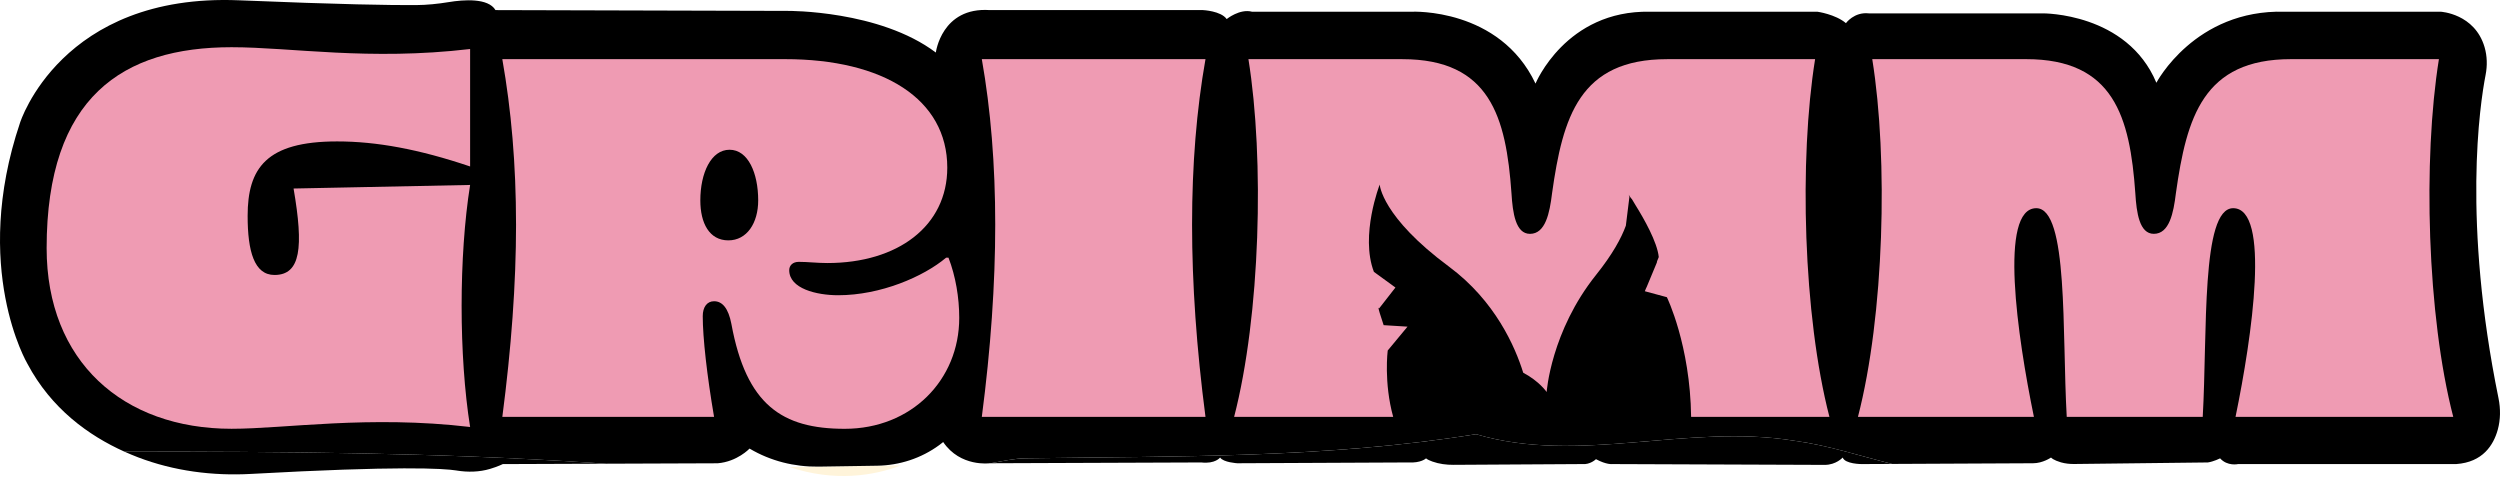
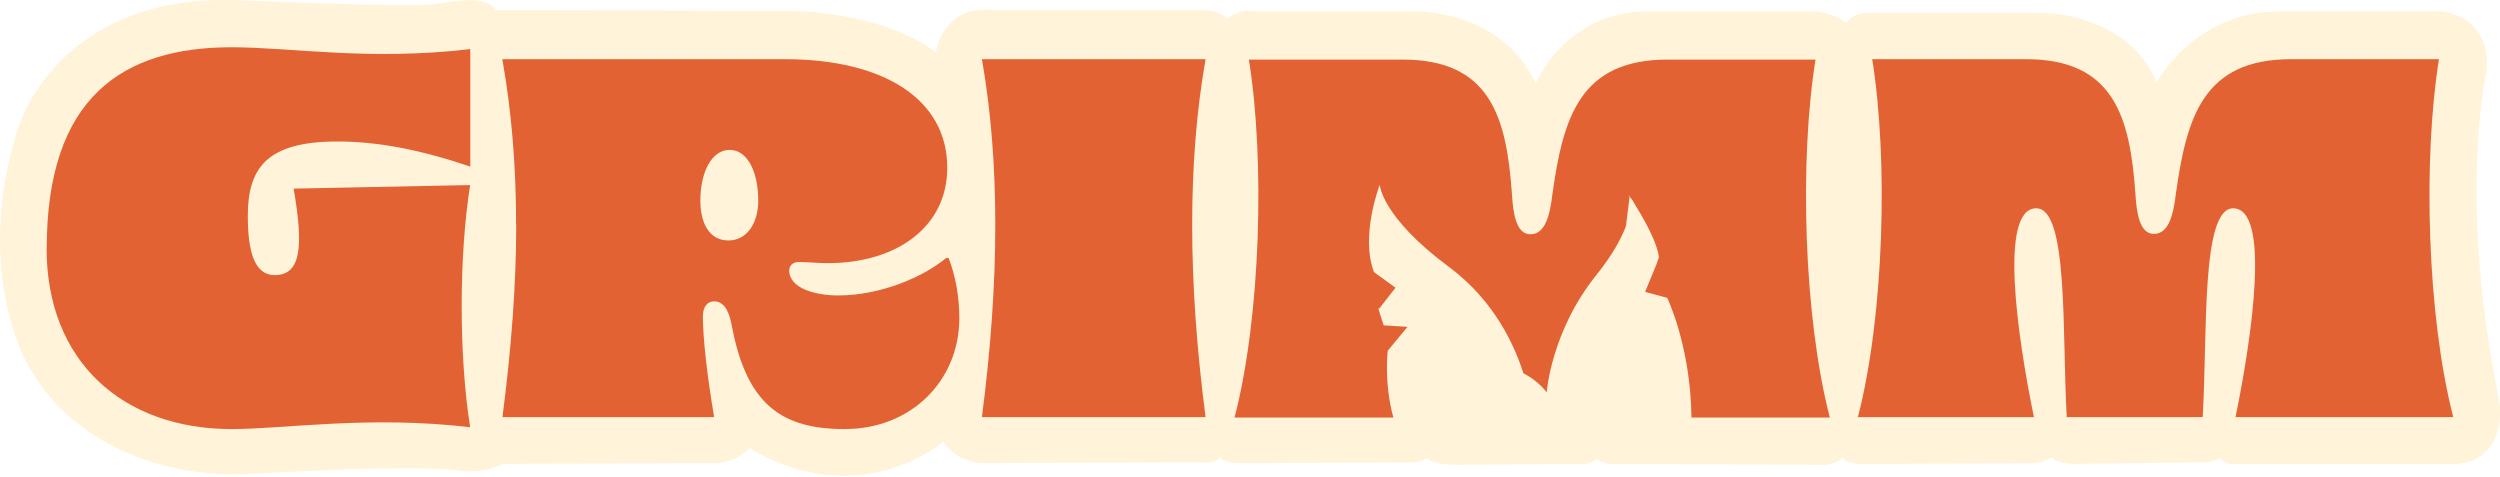
- <svg xmlns="http://www.w3.org/2000/svg" width="245" height="47" viewBox="0 0 245 47" fill="none">
-   <path d="M88.308 45.609C84.648 45.657 81 45.727 77.355 45.766C81.826 47.263 85.637 46.614 88.308 45.609Z" fill="#FFF4DA" />
-   <path d="M144.649 42.551C130.015 44.916 115.166 44.702 100.534 44.916C99.423 44.916 98.24 45.199 97.069 45.399L117.73 45.32C119.091 45.479 119.572 44.839 119.572 44.839C119.891 45.32 121.254 45.399 121.254 45.399L137.988 45.32C139.269 45.399 139.75 44.919 139.75 44.919C139.894 45.039 140.124 45.144 140.377 45.233C141.038 45.468 141.743 45.559 142.445 45.554L155.044 45.479C155.844 45.559 156.404 44.998 156.404 44.998C157.446 45.559 158.005 45.479 158.005 45.479L178.821 45.559C179.943 45.559 180.583 44.839 180.583 44.839C180.823 45.479 182.425 45.479 182.425 45.479L185.432 45.465C182.256 44.682 179.14 43.634 175.858 43.196C165.313 41.476 154.768 45.561 144.654 42.551L144.649 42.551Z" fill="black" />
-   <path d="M44.767 46.115C45.855 46.288 46.974 46.265 48.029 45.951C48.779 45.727 49.274 45.481 49.274 45.481L59.436 45.443C58.932 45.413 58.426 45.383 57.922 45.347C42.579 44.347 27.368 44.251 12.184 44.258C12.638 44.461 13.087 44.648 13.531 44.818C17.055 46.165 20.851 46.653 24.619 46.443C39.032 45.648 43.429 45.898 44.77 46.112L44.767 46.115Z" fill="black" />
-   <path d="M57.922 45.347C58.429 45.383 58.932 45.411 59.436 45.443L70.332 45.402C72.254 45.242 73.455 43.962 73.455 43.962C73.469 43.969 73.483 43.978 73.496 43.984C75.525 45.181 77.857 45.762 80.212 45.73C82.124 45.702 84.037 45.67 85.954 45.641C88.147 45.609 90.285 44.914 92.054 43.613C92.302 43.431 92.432 43.319 92.432 43.319C94.114 45.8 96.996 45.399 96.996 45.399L97.071 45.399C98.243 45.199 99.423 44.916 100.536 44.916C115.17 44.702 130.019 44.916 144.651 42.551C154.766 45.563 165.311 41.476 175.856 43.196C179.138 43.634 182.254 44.682 185.43 45.465L199.237 45.399C200.196 45.399 200.999 44.839 200.999 44.839C201.119 44.96 201.311 45.065 201.521 45.153C201.669 45.215 201.819 45.267 201.972 45.311C207.967 44.807 213.914 44.916 219.971 44.916C213.912 44.916 207.967 44.807 201.972 45.311C202.391 45.429 202.829 45.477 203.267 45.472L216.369 45.32C216.93 45.24 217.571 44.919 217.571 44.919C218.291 45.718 219.333 45.479 219.333 45.479L240.706 45.479C243.322 45.301 244.366 43.602 244.779 42.118C245.057 41.114 245.062 40.05 244.854 39.029C241.312 21.672 243.019 10.278 243.589 7.341C243.765 6.436 243.746 5.5 243.487 4.616C242.516 1.324 239.185 1.148 239.185 1.148L223.894 1.148C215.086 0.909 211.325 8.111 211.325 8.111C208.444 1.228 200.196 1.31 200.196 1.31L183.143 1.31C181.703 1.15 180.902 2.269 180.902 2.269C179.861 1.39 178.101 1.148 178.101 1.148L161.688 1.148C153.441 0.989 150.48 8.191 150.48 8.191C146.958 0.749 138.389 1.148 138.389 1.148L122.697 1.148C121.496 0.829 120.215 1.868 120.215 1.868C119.654 1.068 117.892 0.989 117.892 0.989L96.996 0.989C92.273 0.67 91.712 5.149 91.712 5.149C86.189 0.989 77.221 1.068 77.221 1.068L48.558 0.989C47.843 -0.221 45.424 -0.032 43.983 0.205C42.914 0.38 41.84 0.492 40.758 0.499C38.383 0.515 33.454 0.444 23.42 0.029C5.966 -0.691 1.963 12.032 1.963 12.032C-2.84 26.277 2.683 35.639 2.683 35.639C5.019 40.047 8.683 42.684 12.189 44.26C27.372 44.253 42.586 44.349 57.927 45.349L57.922 45.347Z" fill="black" />
-   <path d="M4.57 24.317C4.57 9.478 12.052 4.627 22.69 4.627C28.537 4.627 36.135 5.972 46.071 4.803L46.071 16.313C41.045 14.618 36.894 13.859 33.035 13.859C26.08 13.859 24.268 16.489 24.268 21.162C24.268 24.609 24.91 26.947 26.898 26.947C29.47 26.947 29.764 24.26 28.77 18.475L46.071 18.125C44.961 25.076 44.961 34.894 46.071 41.845C36.135 40.676 27.949 42.02 22.69 42.02C12.052 42.02 4.57 35.418 4.57 24.317Z" fill="#EF9BB3" />
-   <path d="M50.571 21.98C50.571 16.138 50.104 10.761 49.226 5.796L76.934 5.796C86.578 5.796 92.833 9.71 92.833 16.429C92.833 22.155 87.983 25.778 81.085 25.778C80.091 25.778 79.156 25.662 78.279 25.662C77.693 25.662 77.344 26.012 77.344 26.48C77.344 28.291 80.034 28.933 82.138 28.933C86.289 28.933 90.497 27.122 92.717 25.254L92.952 25.254C93.654 27.065 94.005 29.168 94.005 31.155C94.005 37.231 89.327 42.023 82.781 42.023C76.642 42.023 73.136 39.685 71.675 31.74C71.383 30.221 70.797 29.521 69.979 29.521C69.279 29.521 68.869 30.104 68.869 30.982C68.869 33.085 69.279 36.767 69.979 40.856L49.228 40.856C50.106 34.137 50.573 27.826 50.573 21.984L50.571 21.98ZM71.381 23.556C73.193 23.556 74.303 21.861 74.303 19.642C74.303 16.953 73.309 14.675 71.497 14.675C69.685 14.675 68.632 16.953 68.632 19.642C68.632 21.861 69.509 23.556 71.379 23.556L71.381 23.556Z" fill="#EF9BB3" />
-   <path d="M118.138 40.852L96.218 40.852C97.971 27.414 97.971 15.728 96.218 5.796L118.138 5.796C116.385 15.728 116.385 27.414 118.138 40.852Z" fill="#EF9BB3" />
-   <path d="M183.483 5.796L198.564 5.796C207.158 5.796 208.735 11.463 209.262 18.942C209.378 20.87 209.67 22.916 211.074 22.916C212.595 22.916 213.003 20.872 213.237 18.942C214.291 11.465 215.927 5.796 224.519 5.796L239.014 5.796C237.437 15.611 237.845 30.92 240.418 40.852L219.082 40.852C220.719 32.905 222.531 20.403 218.85 20.403C215.692 20.403 216.335 32.613 215.868 40.852L202.54 40.852C202.072 32.613 202.715 20.403 199.558 20.403C195.877 20.403 197.689 32.907 199.323 40.852L182.079 40.852C184.65 30.92 185.06 15.611 183.481 5.796L183.483 5.796Z" fill="#EF9BB3" />
-   <path d="M136.532 40.852C135.599 37.482 135.996 34.351 135.996 34.351L137.936 32.011L135.597 31.866C134.856 29.672 135.155 30.225 135.155 30.225L136.753 28.177L134.642 26.641C133.272 23.057 135.212 18.086 135.212 18.086C135.212 18.086 135.383 21.23 142 26.129C146.541 29.492 148.497 34.019 149.276 36.527C150.868 37.37 151.572 38.418 151.572 38.418C151.572 38.418 151.985 32.472 156.418 26.935C158.034 24.916 158.894 23.326 159.334 22.116L159.682 19.3C159.676 19.275 159.669 19.252 159.662 19.232C159.646 19.17 159.628 19.125 159.616 19.1C159.616 19.1 159.609 19.086 159.607 19.081L159.605 19.075C159.625 19.102 159.728 19.252 159.885 19.489L159.885 19.444C159.885 19.444 160.049 19.708 160.289 20.12C161.114 21.442 162.406 23.713 162.559 25.19L162.395 25.596L162.368 25.737L161.36 28.161L161.328 28.213L161.194 28.541L163.355 29.125C163.355 29.125 165.643 33.807 165.73 40.854L179.284 40.854C176.71 30.922 176.302 15.614 177.88 5.798L163.382 5.798C154.788 5.798 153.152 11.465 152.101 18.945C151.866 20.872 151.458 22.918 149.937 22.918C148.533 22.918 148.242 20.875 148.125 18.945C147.599 11.467 146.021 5.798 137.428 5.798L122.346 5.798C123.924 15.614 123.516 30.922 120.944 40.854L136.534 40.854L136.532 40.852Z" fill="#EF9BB3" />
+ <svg xmlns="http://www.w3.org/2000/svg" id="Calque_2" data-name="Calque 2" viewBox="0 0 190.47 36.29">
+   <defs>
+     <style>
+       .cls-1 {
+         fill: #e36233;
+       }
+ 
+       .cls-2 {
+         fill: #fff4da;
+       }
+     </style>
+   </defs>
+   <g id="Calque_1-2" data-name="Calque 1">
+     <g>
+       <path class="cls-2" d="M1.53,9.36S4.64-.54,18.21.02c7.8.32,11.63.38,13.48.36.84,0,1.68-.09,2.51-.23,1.12-.18,3-.33,3.56.61l22.28.06s6.97-.06,11.27,3.17c0,0,.44-3.49,4.11-3.24h16.25s1.37.06,1.81.68c0,0,1-.81,1.93-.56h12.2s6.66-.31,9.4,5.48c0,0,2.3-5.6,8.71-5.48h12.76s1.37.19,2.18.87c0,0,.62-.87,1.74-.75h13.26s6.41-.06,8.65,5.29c0,0,2.93-5.6,9.77-5.42h11.89s2.61.14,3.35,2.72c.2.7.2,1.44.06,2.16-.45,2.38-1.73,11.18.98,24.52.17.83.18,1.69-.05,2.5-.32,1.15-1.14,2.45-3.16,2.59h-16.62s-.81.19-1.37-.44c0,0-.5.25-.93.31l-10.19.12c-.46,0-.93-.07-1.36-.25-.16-.07-.31-.15-.41-.24,0,0-.62.44-1.37.44l-13.07.06s-1.24,0-1.43-.5c0,0-.5.56-1.37.56l-16.18-.06s-.44.06-1.24-.37c0,0-.44.44-1.06.37l-9.79.06c-.55,0-1.09-.07-1.61-.25-.2-.07-.38-.15-.49-.24,0,0-.37.37-1.37.31l-13.01.06s-1.06-.06-1.31-.44c0,0-.37.5-1.43.37l-16.12.06s-2.24.31-3.55-1.62c0,0-6.35,5.48-14.75.5,0,0-.93,1-2.43,1.12l-16.37.06s-.38.19-.97.37c-.82.24-1.69.26-2.54.13-1.04-.17-4.46-.36-15.67.26-2.93.16-5.88-.22-8.62-1.26-3.02-1.15-6.38-3.27-8.44-7.14,0,0-4.29-7.28-.56-18.36Z" />
+       <g>
+         <path class="cls-1" d="M3.56,18.92C3.56,7.37,9.38,3.6,17.65,3.6c4.54,0,10.45,1.05,18.18.14v8.95c-3.91-1.32-7.13-1.91-10.13-1.91-5.41,0-6.82,2.05-6.82,5.68,0,2.68.5,4.5,2.04,4.5,2,0,2.23-2.09,1.45-6.59l13.45-.27c-.86,5.41-.86,13.04,0,18.45-7.73-.91-14.09.14-18.18.14-8.27,0-14.09-5.14-14.09-13.77Z" />
+         <path class="cls-1" d="M39.32,17.1c0-4.54-.36-8.73-1.05-12.59h21.54c7.5,0,12.36,3.04,12.36,8.27,0,4.45-3.77,7.27-9.13,7.27-.77,0-1.5-.09-2.18-.09-.45,0-.73.27-.73.64,0,1.41,2.09,1.91,3.73,1.91,3.23,0,6.5-1.41,8.23-2.86h.18c.55,1.41.82,3.04.82,4.59,0,4.73-3.64,8.45-8.73,8.45-4.77,0-7.5-1.82-8.63-8-.23-1.18-.68-1.73-1.32-1.73-.54,0-.86.45-.86,1.14,0,1.64.32,4.5.86,7.68h-16.13c.68-5.23,1.05-10.13,1.05-14.68ZM55.5,18.32c1.41,0,2.27-1.32,2.27-3.04,0-2.09-.77-3.86-2.18-3.86s-2.23,1.77-2.23,3.86c0,1.73.68,3.04,2.14,3.04Z" />
+         <path class="cls-1" d="M91.85,31.78h-17.04c1.36-10.45,1.36-19.54,0-27.27h17.04c-1.36,7.73-1.36,16.81,0,27.27Z" />
+         <path class="cls-1" d="M142.65,4.51h11.72c6.68,0,7.91,4.41,8.32,10.22.09,1.5.32,3.09,1.41,3.09,1.18,0,1.5-1.59,1.68-3.09.82-5.82,2.09-10.22,8.77-10.22h11.27c-1.23,7.63-.91,19.54,1.09,27.27h-16.59c1.27-6.18,2.68-15.91-.18-15.91-2.45,0-1.95,9.5-2.32,15.91h-10.36c-.36-6.41.14-15.91-2.32-15.91-2.86,0-1.45,9.72-.18,15.91h-13.41c2-7.73,2.32-19.63,1.09-27.27Z" />
+         <path class="cls-1" d="M106.15,31.78c-.72-2.62-.42-5.06-.42-5.06l1.51-1.82-1.82-.11c-.58-1.71-.34-1.28-.34-1.28l1.24-1.59-1.64-1.19c-1.06-2.79.44-6.65.44-6.65,0,0,.13,2.45,5.28,6.26,3.53,2.62,5.05,6.14,5.66,8.09,1.24.66,1.78,1.47,1.78,1.47h0s.32-4.63,3.77-8.93c1.26-1.57,1.92-2.81,2.27-3.75l.27-2.19s-.01-.04-.02-.05c-.01-.05-.03-.08-.04-.1h0s0-.01,0-.02c0,0,0,0,0,0,0,0,0,0,0,0h0s.09.14.22.33v-.04s.13.2.31.53c.64,1.03,1.65,2.8,1.77,3.94l-.13.32-.02.11-.78,1.89-.02.04-.1.26,1.68.45s1.78,3.64,1.85,9.12h10.54c-2-7.73-2.32-19.63-1.09-27.27h-11.27c-6.68,0-7.95,4.41-8.77,10.22-.18,1.5-.5,3.09-1.68,3.09-1.09,0-1.32-1.59-1.41-3.09-.41-5.82-1.64-10.22-8.32-10.22h-11.72c1.23,7.63.91,19.54-1.09,27.27h12.12Z" />
+       </g>
+     </g>
+   </g>
</svg>
